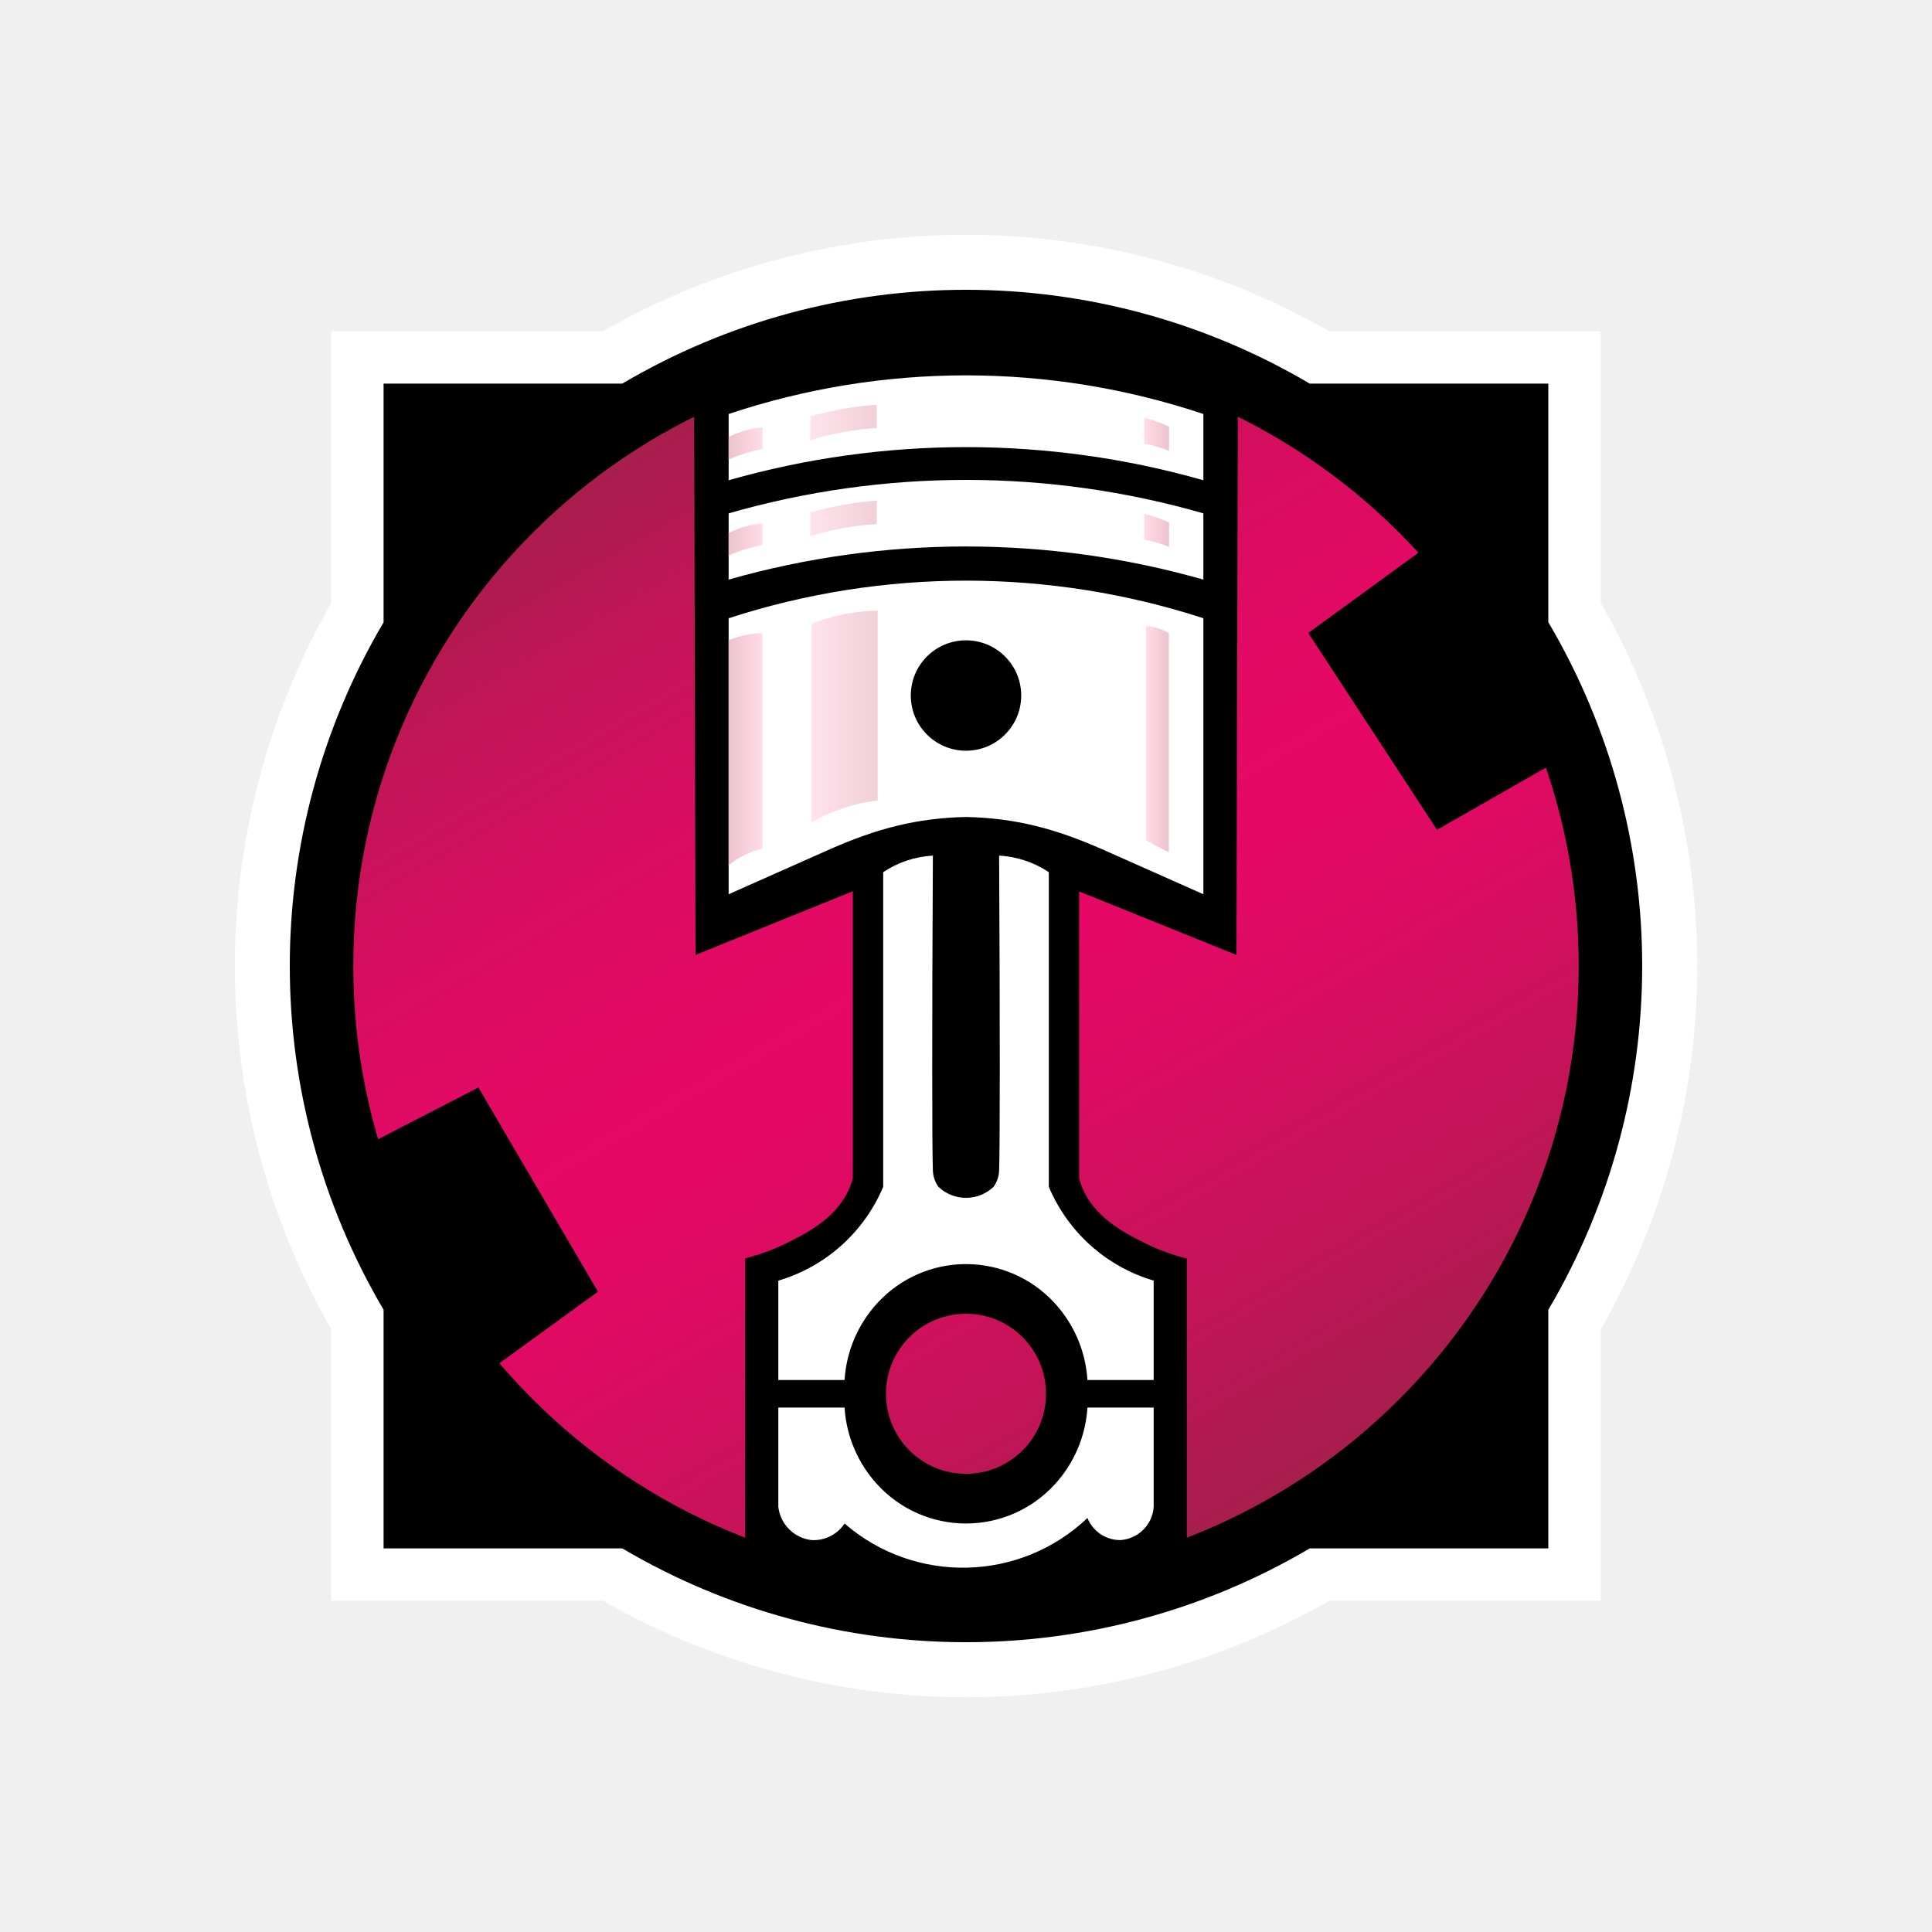
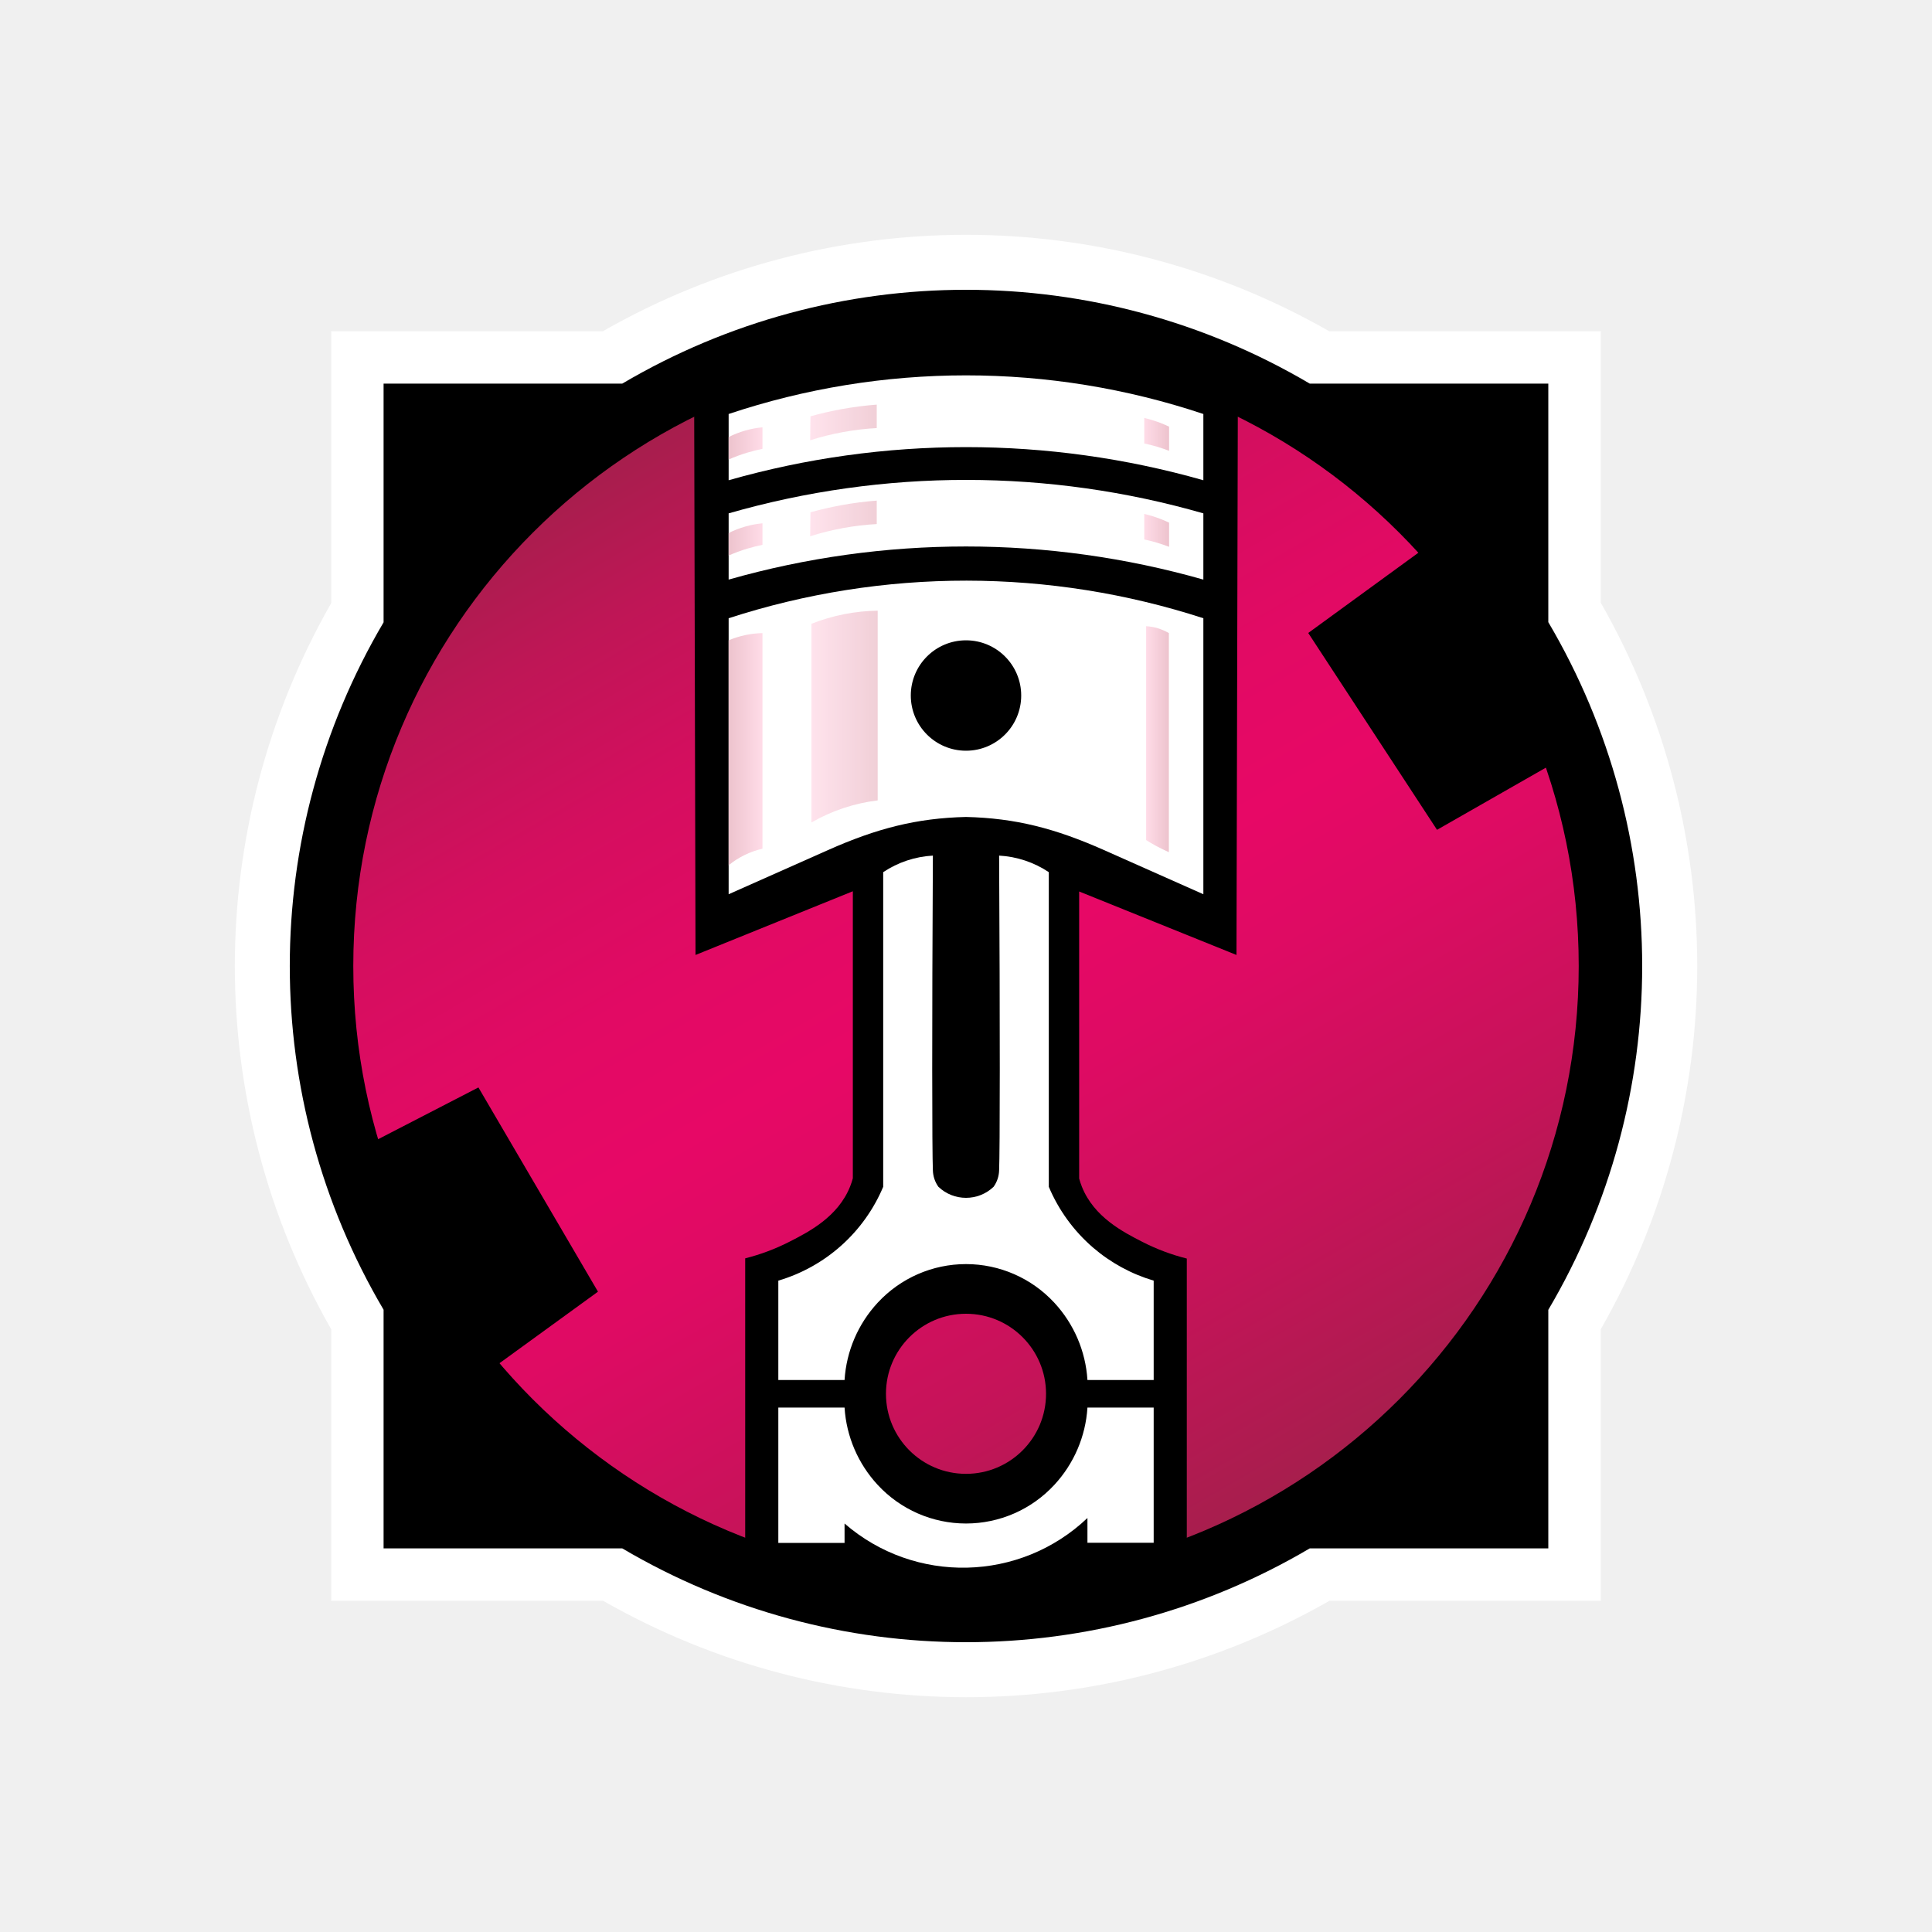
<svg xmlns="http://www.w3.org/2000/svg" xmlns:xlink="http://www.w3.org/1999/xlink" viewBox="0 0 350 350">
  <defs>
-     <linearGradient id="c" x1="119.49" y1="78.86" x2="230.51" y2="271.14" gradientUnits="userSpaceOnUse">
+     <linearGradient id="linear-gradient" x1="119.49" y1="78.86" x2="230.51" y2="271.14" gradientUnits="userSpaceOnUse">
      <stop offset="0" stop-color="#a71e4d" />
-       <stop offset=".11" stop-color="#bf1656" />
-       <stop offset=".25" stop-color="#d50e5f" />
-       <stop offset=".39" stop-color="#e20a64" />
-       <stop offset=".51" stop-color="#e70866" />
-       <stop offset=".62" stop-color="#de0b63" />
-       <stop offset=".81" stop-color="#c61359" />
+       <stop offset="0.11" stop-color="#bf1656" />
+       <stop offset="0.25" stop-color="#d50e5f" />
+       <stop offset="0.39" stop-color="#e20a64" />
+       <stop offset="0.51" stop-color="#e70866" />
+       <stop offset="0.62" stop-color="#de0b63" />
+       <stop offset="0.81" stop-color="#c61359" />
      <stop offset="1" stop-color="#a71e4d" />
    </linearGradient>
-     <linearGradient id="a" x1="147" y1="129.81" x2="159" y2="129.81" gradientUnits="userSpaceOnUse">
+     <linearGradient id="linear-gradient-2" x1="147" y1="129.81" x2="159" y2="129.81" gradientUnits="userSpaceOnUse">
      <stop offset="0" stop-color="#ffdce8" />
      <stop offset="1" stop-color="#edc3cd" />
    </linearGradient>
-     <linearGradient id="b" x1="132" y1="135.72" x2="138.13" y2="135.72" gradientUnits="userSpaceOnUse">
+     <linearGradient id="linear-gradient-3" x1="132" y1="135.72" x2="138.13" y2="135.72" gradientUnits="userSpaceOnUse">
      <stop offset="0" stop-color="#edc3cd" />
      <stop offset="1" stop-color="#ffdce8" />
    </linearGradient>
-     <linearGradient id="d" x1="207.63" y1="133.91" x2="211.75" y2="133.91" xlink:href="#a" />
-     <linearGradient id="e" x1="146.79" y1="76.52" x2="158.85" y2="76.52" xlink:href="#a" />
-     <linearGradient id="f" y1="80.33" x2="138.13" y2="80.33" xlink:href="#b" />
-     <linearGradient id="g" x1="207.29" y1="78.69" x2="211.79" y2="78.69" xlink:href="#a" />
-     <linearGradient id="h" x1="146.79" y1="93.91" x2="158.85" y2="93.91" xlink:href="#a" />
-     <linearGradient id="i" y1="97.72" x2="138.13" y2="97.72" xlink:href="#b" />
-     <linearGradient id="j" x1="207.29" y1="96.08" x2="211.79" y2="96.08" xlink:href="#a" />
+     <linearGradient id="linear-gradient-4" x1="207.63" y1="133.91" x2="211.75" y2="133.91" xlink:href="#linear-gradient-2" />
+     <linearGradient id="linear-gradient-5" x1="146.79" y1="76.52" x2="158.85" y2="76.52" xlink:href="#linear-gradient-2" />
+     <linearGradient id="linear-gradient-6" y1="80.33" x2="138.13" y2="80.33" xlink:href="#linear-gradient-3" />
+     <linearGradient id="linear-gradient-7" x1="207.29" y1="78.69" x2="211.79" y2="78.69" xlink:href="#linear-gradient-2" />
+     <linearGradient id="linear-gradient-8" x1="146.79" y1="93.91" x2="158.85" y2="93.91" xlink:href="#linear-gradient-2" />
+     <linearGradient id="linear-gradient-9" y1="97.72" x2="138.13" y2="97.72" xlink:href="#linear-gradient-3" />
+     <linearGradient id="linear-gradient-10" x1="207.29" y1="96.08" x2="211.79" y2="96.08" xlink:href="#linear-gradient-2" />
  </defs>
-   <path d="M290 240.8a132.66 132.66 0 0 0 0-131.6V60h-49.21a132.65 132.65 0 0 0-131.57 0H60v49.26a132.65 132.65 0 0 0 0 131.55V290h49.26a132.65 132.65 0 0 0 131.58 0H290z" fill="#fff" />
-   <path d="M280.49 237.29a122.57 122.57 0 0 0 0-124.58V69.5h-43.21a122.57 122.57 0 0 0-124.56 0H69.49v43.24a122.57 122.57 0 0 0 0 124.53v43.23h43.23a122.57 122.57 0 0 0 124.56 0h43.21z" />
-   <circle cx="175" cy="175" r="111" fill="url(#c)" />
-   <path d="M66 207.67L86.67 197l21.66 37L84 251.67l-18-44zm171-93l23.33 35.66L286 135.67 264 95l-27 19.67zM175 60l-49.25 11.25q.13 50.88.25 101.75l28.5-11.54v52a13.58 13.58 0 0 1-.5 1.5c-2.2 5.5-7.49 8.21-11 10a38 38 0 0 1-8 3v56a97.13 97.13 0 0 0 40 6 97.13 97.13 0 0 0 40-6V228a38 38 0 0 1-8-3c-3.51-1.79-8.8-4.5-11-10a13.58 13.58 0 0 1-.5-1.5v-52L224 173q.12-50.88.25-101.75zm0 207a14.5 14.5 0 1 1 14.5-14.5A14.5 14.5 0 0 1 175 267z" />
-   <path d="M198 226a29.9 29.9 0 0 1-8-11v-57a18 18 0 0 0-9-3c.17 30.95.15 53.53 0 57a5.37 5.37 0 0 1-1 3 7.25 7.25 0 0 1-10 0 5.37 5.37 0 0 1-1-3c-.15-3.47-.17-26.05 0-57a18 18 0 0 0-9 3v57a29.76 29.76 0 0 1-19 17v18h12a22.67 22.67 0 0 1 6-14 21.79 21.79 0 0 1 32 0 22.67 22.67 0 0 1 6 14h12v-18a29.86 29.86 0 0 1-11-6zm11 47v-18h-12a22.67 22.67 0 0 1-6 14 21.79 21.79 0 0 1-32 0 22.67 22.67 0 0 1-6-14h-12v18a6.86 6.86 0 0 0 6 6 6.7 6.7 0 0 0 6-3 32.74 32.74 0 0 0 44-1 6.39 6.39 0 0 0 6 4 6.47 6.47 0 0 0 6-6z" fill="#fff" />
-   <path d="M175.12 105.19A139.21 139.21 0 0 0 132 112v50l18-8c8.84-3.93 16.06-5.79 25-6 8.94.21 16.16 2.07 25 6l18 8v-50a139.21 139.21 0 0 0-42.88-6.81zM175 68a135.66 135.66 0 0 0-43 7v12a157.08 157.08 0 0 1 86 0V75a135.66 135.66 0 0 0-43-7z" fill="#fff" />
-   <path d="M175.13 86.94A155.59 155.59 0 0 0 132 93v12a157.08 157.08 0 0 1 86 0V93a155.59 155.59 0 0 0-42.87-6.06z" fill="#fff" />
-   <path d="M175 116a10 10 0 1 0 10 10 10 10 0 0 0-10-10z" />
-   <path d="M147 113a34 34 0 0 1 12-2.37V145a31.55 31.55 0 0 0-12 4z" opacity=".8" fill="url(#a)" />
-   <path d="M132 116v40.75a14.95 14.95 0 0 1 6.13-3v-39.06A16.85 16.85 0 0 0 132 116z" fill="url(#b)" />
-   <path d="M207.63 113.44v38.75c.56.35 1.16.71 1.81 1.06.81.44 1.58.81 2.31 1.13v-39.69a9.3 9.3 0 0 0-4.12-1.25z" fill="url(#d)" />
-   <path d="M146.82 75.42c1.7-.48 3.57-.92 5.59-1.29a62.25 62.25 0 0 1 6.42-.83v4.25a48.59 48.59 0 0 0-12.06 2.21z" opacity=".8" fill="url(#e)" />
-   <path d="M132 79.17v4.08a29.4 29.4 0 0 1 3.38-1.25c1-.29 1.9-.52 2.75-.69v-3.9a17.51 17.51 0 0 0-6.13 1.76z" fill="url(#f)" />
-   <path d="M207.29 75.71v4.63c.72.15 1.49.34 2.29.58s1.53.49 2.21.75v-4.38c-.58-.27-1.2-.54-1.87-.79a23 23 0 0 0-2.63-.79z" fill="url(#g)" />
-   <path d="M146.82 92.81c1.7-.48 3.57-.92 5.59-1.29a62.25 62.25 0 0 1 6.42-.83v4.25a48.59 48.59 0 0 0-12.06 2.21z" opacity=".8" fill="url(#h)" />
-   <path d="M132 96.56v4.08a29.4 29.4 0 0 1 3.38-1.25c1-.29 1.9-.52 2.75-.69v-3.9a17.51 17.51 0 0 0-6.13 1.76z" fill="url(#i)" />
-   <path d="M207.29 93.1v4.63c.72.15 1.49.34 2.29.58s1.53.49 2.21.75v-4.38c-.58-.27-1.2-.54-1.87-.79a23 23 0 0 0-2.63-.79z" fill="url(#j)" />
+   <g id="Gridlock">
+     <g id="Background">
+       <path d="M290,240.8a132.66,132.66,0,0,0,0-131.6V60H240.79a132.65,132.65,0,0,0-131.57,0H60v49.26a132.65,132.65,0,0,0,0,131.55V290h49.26a132.65,132.65,0,0,0,131.58,0H290Z" style="fill:#fff" />
+       <path d="M280.49,237.29a122.57,122.57,0,0,0,0-124.58V69.5H237.28a122.57,122.57,0,0,0-124.56,0H69.49v43.24a122.57,122.57,0,0,0,0,124.53V280.5h43.23a122.57,122.57,0,0,0,124.56,0h43.21Z" />
+       <circle cx="175" cy="175" r="111" style="fill:url(#linear-gradient)" />
+       <polygon points="66 207.67 86.67 197 108.33 234 84 251.67 66 207.67" />
+       <polygon points="237 114.67 260.33 150.33 286 135.67 264 95 237 114.67" />
+     </g>
+     <g id="Piston">
+       <path d="M175,60,125.75,71.25q.13,50.88.25,101.75l28.5-11.54v52a13.58,13.58,0,0,1-.5,1.5c-2.2,5.5-7.49,8.21-11,10a38,38,0,0,1-8,3v56a97.13,97.13,0,0,0,40,6,97.13,97.13,0,0,0,40-6V228a38,38,0,0,1-8-3c-3.51-1.79-8.8-4.5-11-10a13.58,13.58,0,0,1-.5-1.5v-52L224,173q.12-50.88.25-101.75Zm0,207a14.5,14.5,0,1,1,14.5-14.5A14.5,14.5,0,0,1,175,267Z" />
+       <g id="Shaft">
+         <path d="M198,226a29.9,29.9,0,0,1-8-11V158a18,18,0,0,0-9-3c.17,30.95.15,53.53,0,57a5.37,5.37,0,0,1-1,3,7.25,7.25,0,0,1-10,0,5.37,5.37,0,0,1-1-3c-.15-3.47-.17-26.05,0-57a18,18,0,0,0-9,3v57a29.76,29.76,0,0,1-19,17v18h12a22.67,22.67,0,0,1,6-14,21.79,21.79,0,0,1,32,0,22.67,22.67,0,0,1,6,14h12V232A29.86,29.86,0,0,1,198,226Z" style="fill:#fff" />
+         <path d="M209,273V255H197a22.67,22.67,0,0,1-6,14,21.79,21.79,0,0,1-32,0,22.67,22.67,0,0,1-6-14H141v18l0,6.51h12l0-3.51a32.74,32.74,0,0,0,44-1l0,4.49,12,0Z" style="fill:#fff" />
+       </g>
+       <g id="Head">
+         <path d="M175.12,105.19A139.21,139.21,0,0,0,132,112v50l18-8c8.84-3.93,16.06-5.79,25-6,8.94.21,16.16,2.07,25,6l18,8V112A139.21,139.21,0,0,0,175.12,105.19Z" style="fill:#fff" />
+         <path d="M175,68a135.66,135.66,0,0,0-43,7V87a157.08,157.08,0,0,1,86,0V75A135.66,135.66,0,0,0,175,68Z" style="fill:#fff" />
+         <path d="M175.13,86.94A155.59,155.59,0,0,0,132,93v12a157.08,157.08,0,0,1,86,0V93A155.59,155.59,0,0,0,175.13,86.94Z" style="fill:#fff" />
+         <path d="M175,116a10,10,0,1,0,10,10A10,10,0,0,0,175,116Z" />
+         <path d="M147,113a34,34,0,0,1,12-2.37V145a31.55,31.55,0,0,0-12,4Z" style="opacity:0.8;fill:url(#linear-gradient-2)" />
+         <path d="M132,116v40.75a14.95,14.95,0,0,1,6.13-3V114.69A16.85,16.85,0,0,0,132,116Z" style="fill:url(#linear-gradient-3)" />
+         <path d="M207.63,113.44v38.75c.56.35,1.16.71,1.81,1.06.81.44,1.58.81,2.31,1.13V114.69a9.3,9.3,0,0,0-4.12-1.25Z" style="fill:url(#linear-gradient-4)" />
+         <path d="M146.82,75.42c1.7-.48,3.57-.92,5.59-1.29a62.25,62.25,0,0,1,6.42-.83v4.25a48.59,48.59,0,0,0-12.06,2.21Z" style="opacity:0.8;fill:url(#linear-gradient-5)" />
+         <path d="M132,79.17v4.08A29.4,29.4,0,0,1,135.38,82c1-.29,1.9-.52,2.75-.69V77.41A17.51,17.51,0,0,0,132,79.17Z" style="fill:url(#linear-gradient-6)" />
+         <path d="M207.29,75.71v4.63c.72.15,1.49.34,2.29.58s1.53.49,2.21.75l0-4.38c-.58-.27-1.2-.54-1.87-.79A23,23,0,0,0,207.29,75.71Z" style="fill:url(#linear-gradient-7)" />
+         <path d="M146.82,92.81c1.7-.48,3.57-.92,5.59-1.29a62.25,62.25,0,0,1,6.42-.83v4.25a48.59,48.59,0,0,0-12.06,2.21Z" style="opacity:0.8;fill:url(#linear-gradient-8)" />
+         <path d="M132,96.56v4.08a29.4,29.4,0,0,1,3.38-1.25c1-.29,1.9-.52,2.75-.69V94.8A17.51,17.51,0,0,0,132,96.56Z" style="fill:url(#linear-gradient-9)" />
+         <path d="M207.29,93.1v4.63c.72.15,1.49.34,2.29.58s1.53.49,2.21.75l0-4.38c-.58-.27-1.2-.54-1.87-.79A23,23,0,0,0,207.29,93.1Z" style="fill:url(#linear-gradient-10)" />
+       </g>
+     </g>
+   </g>
</svg>
